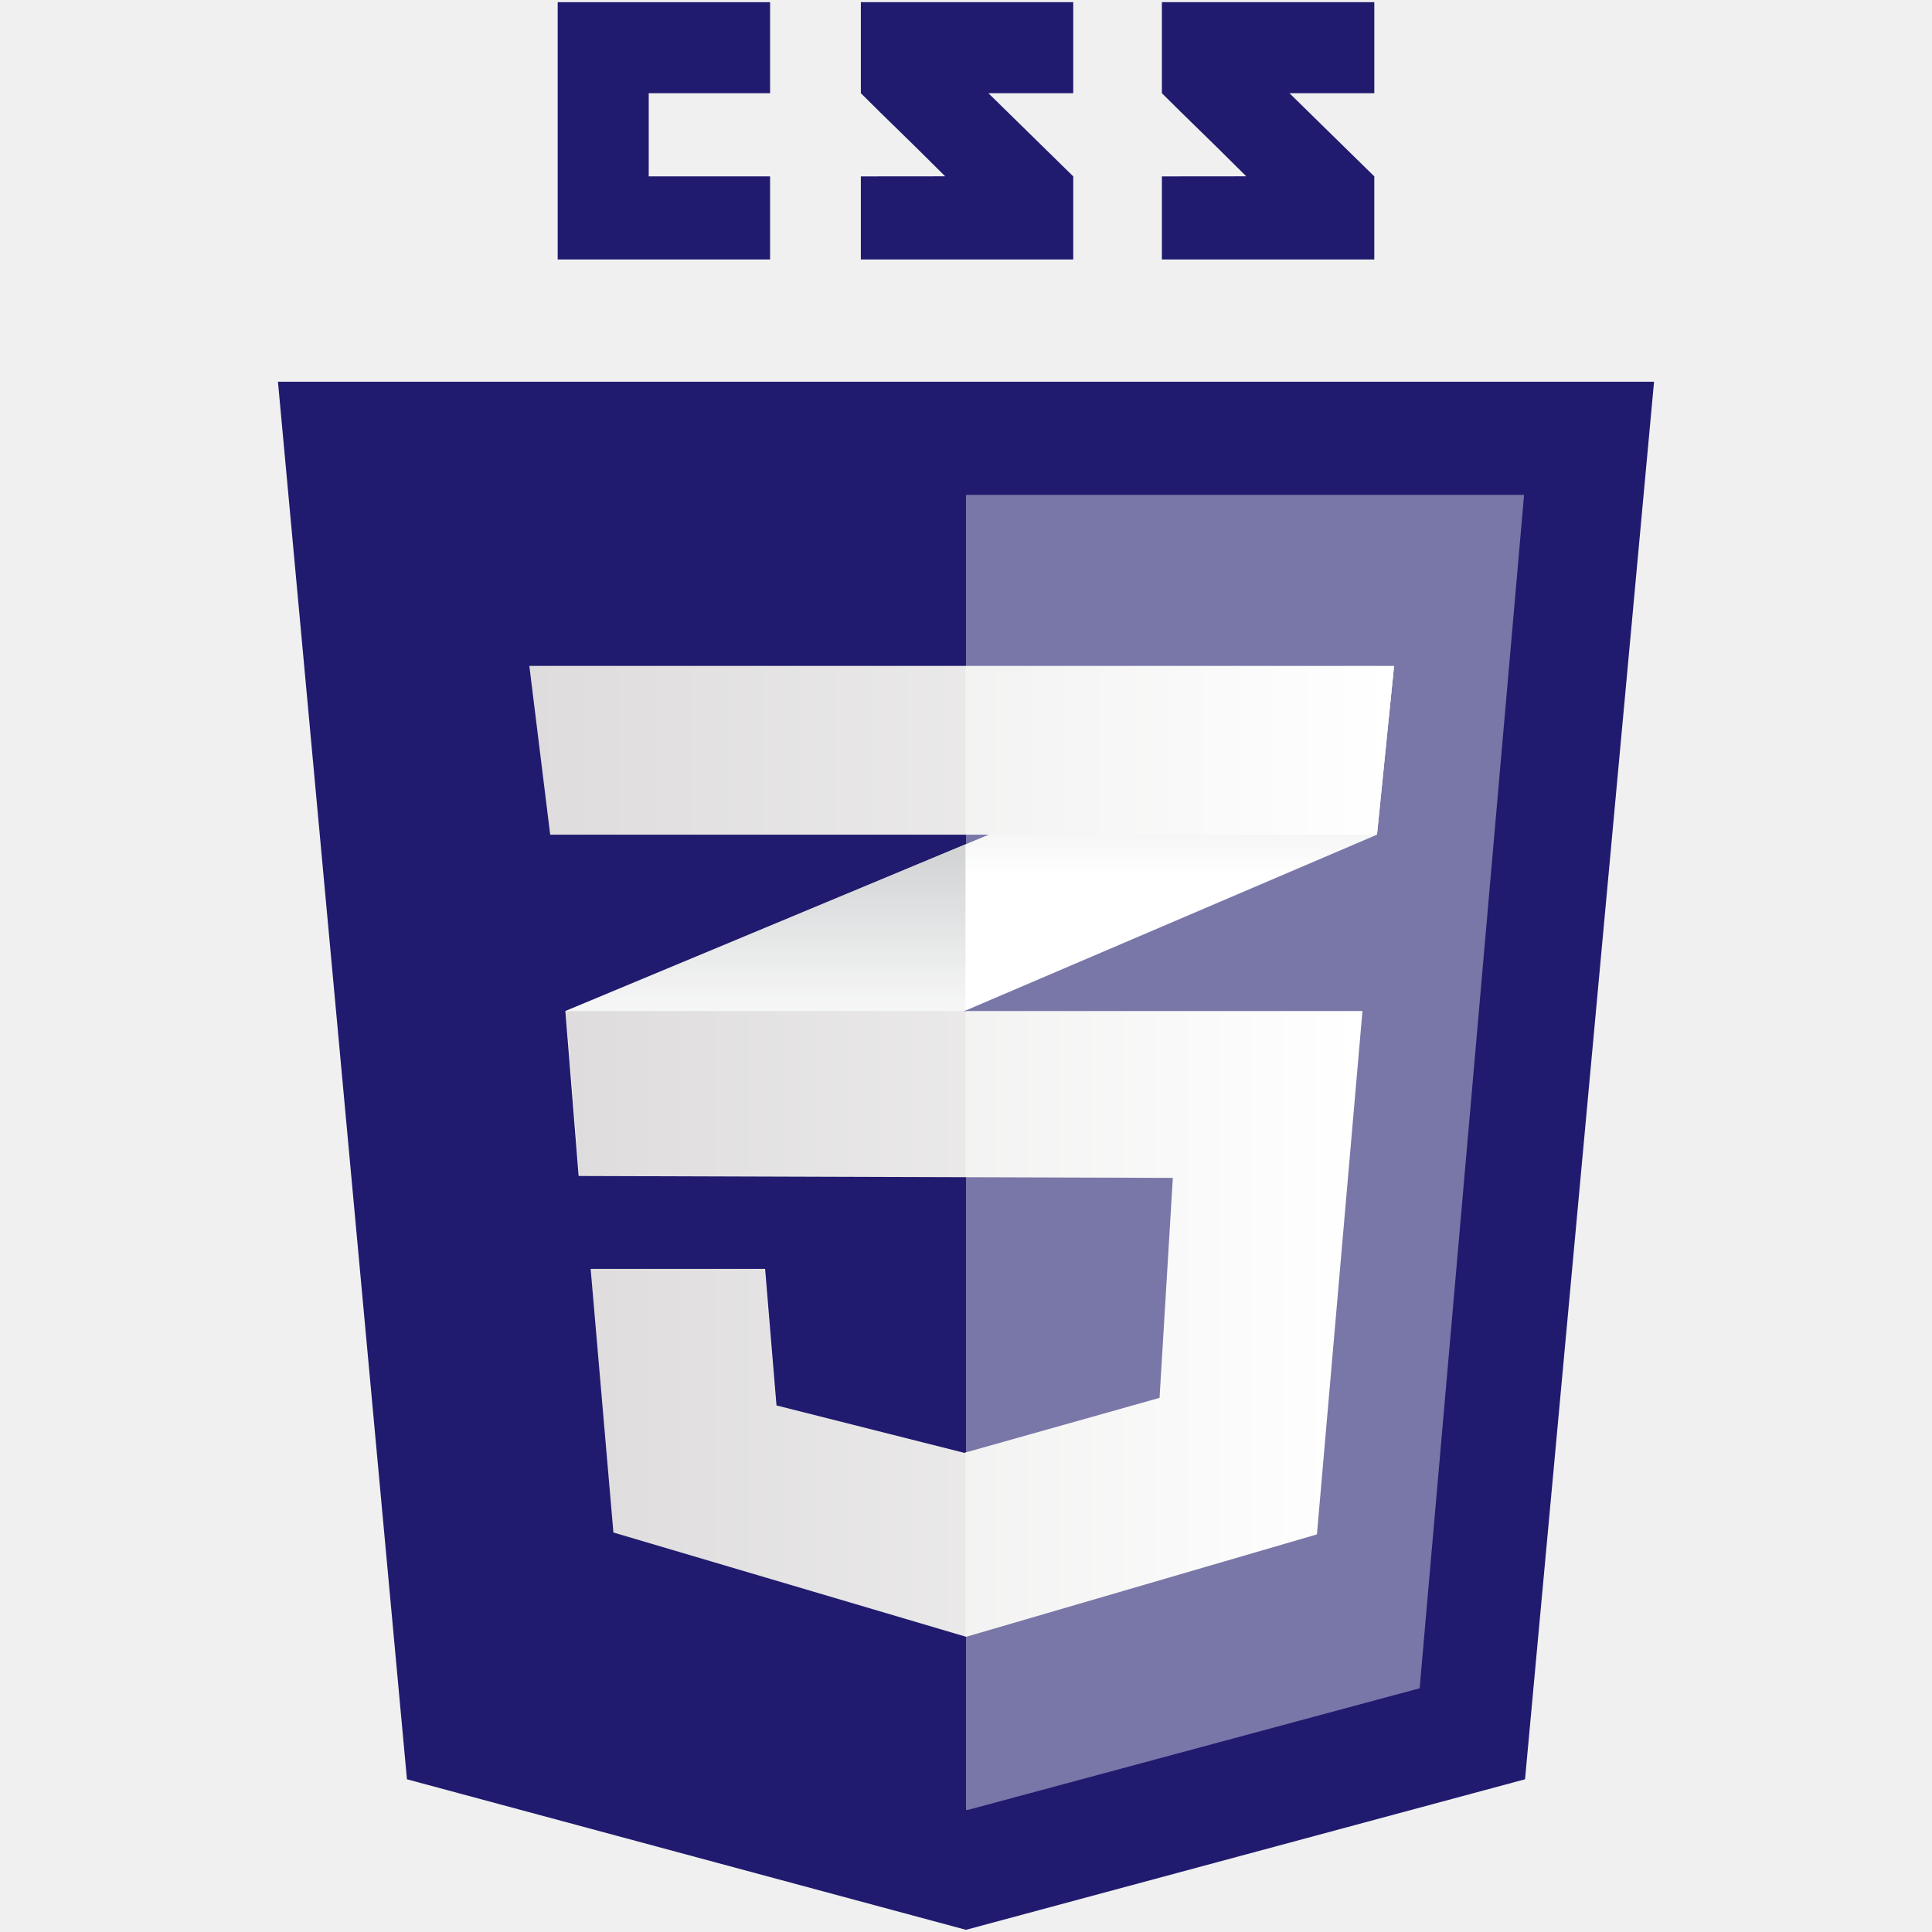
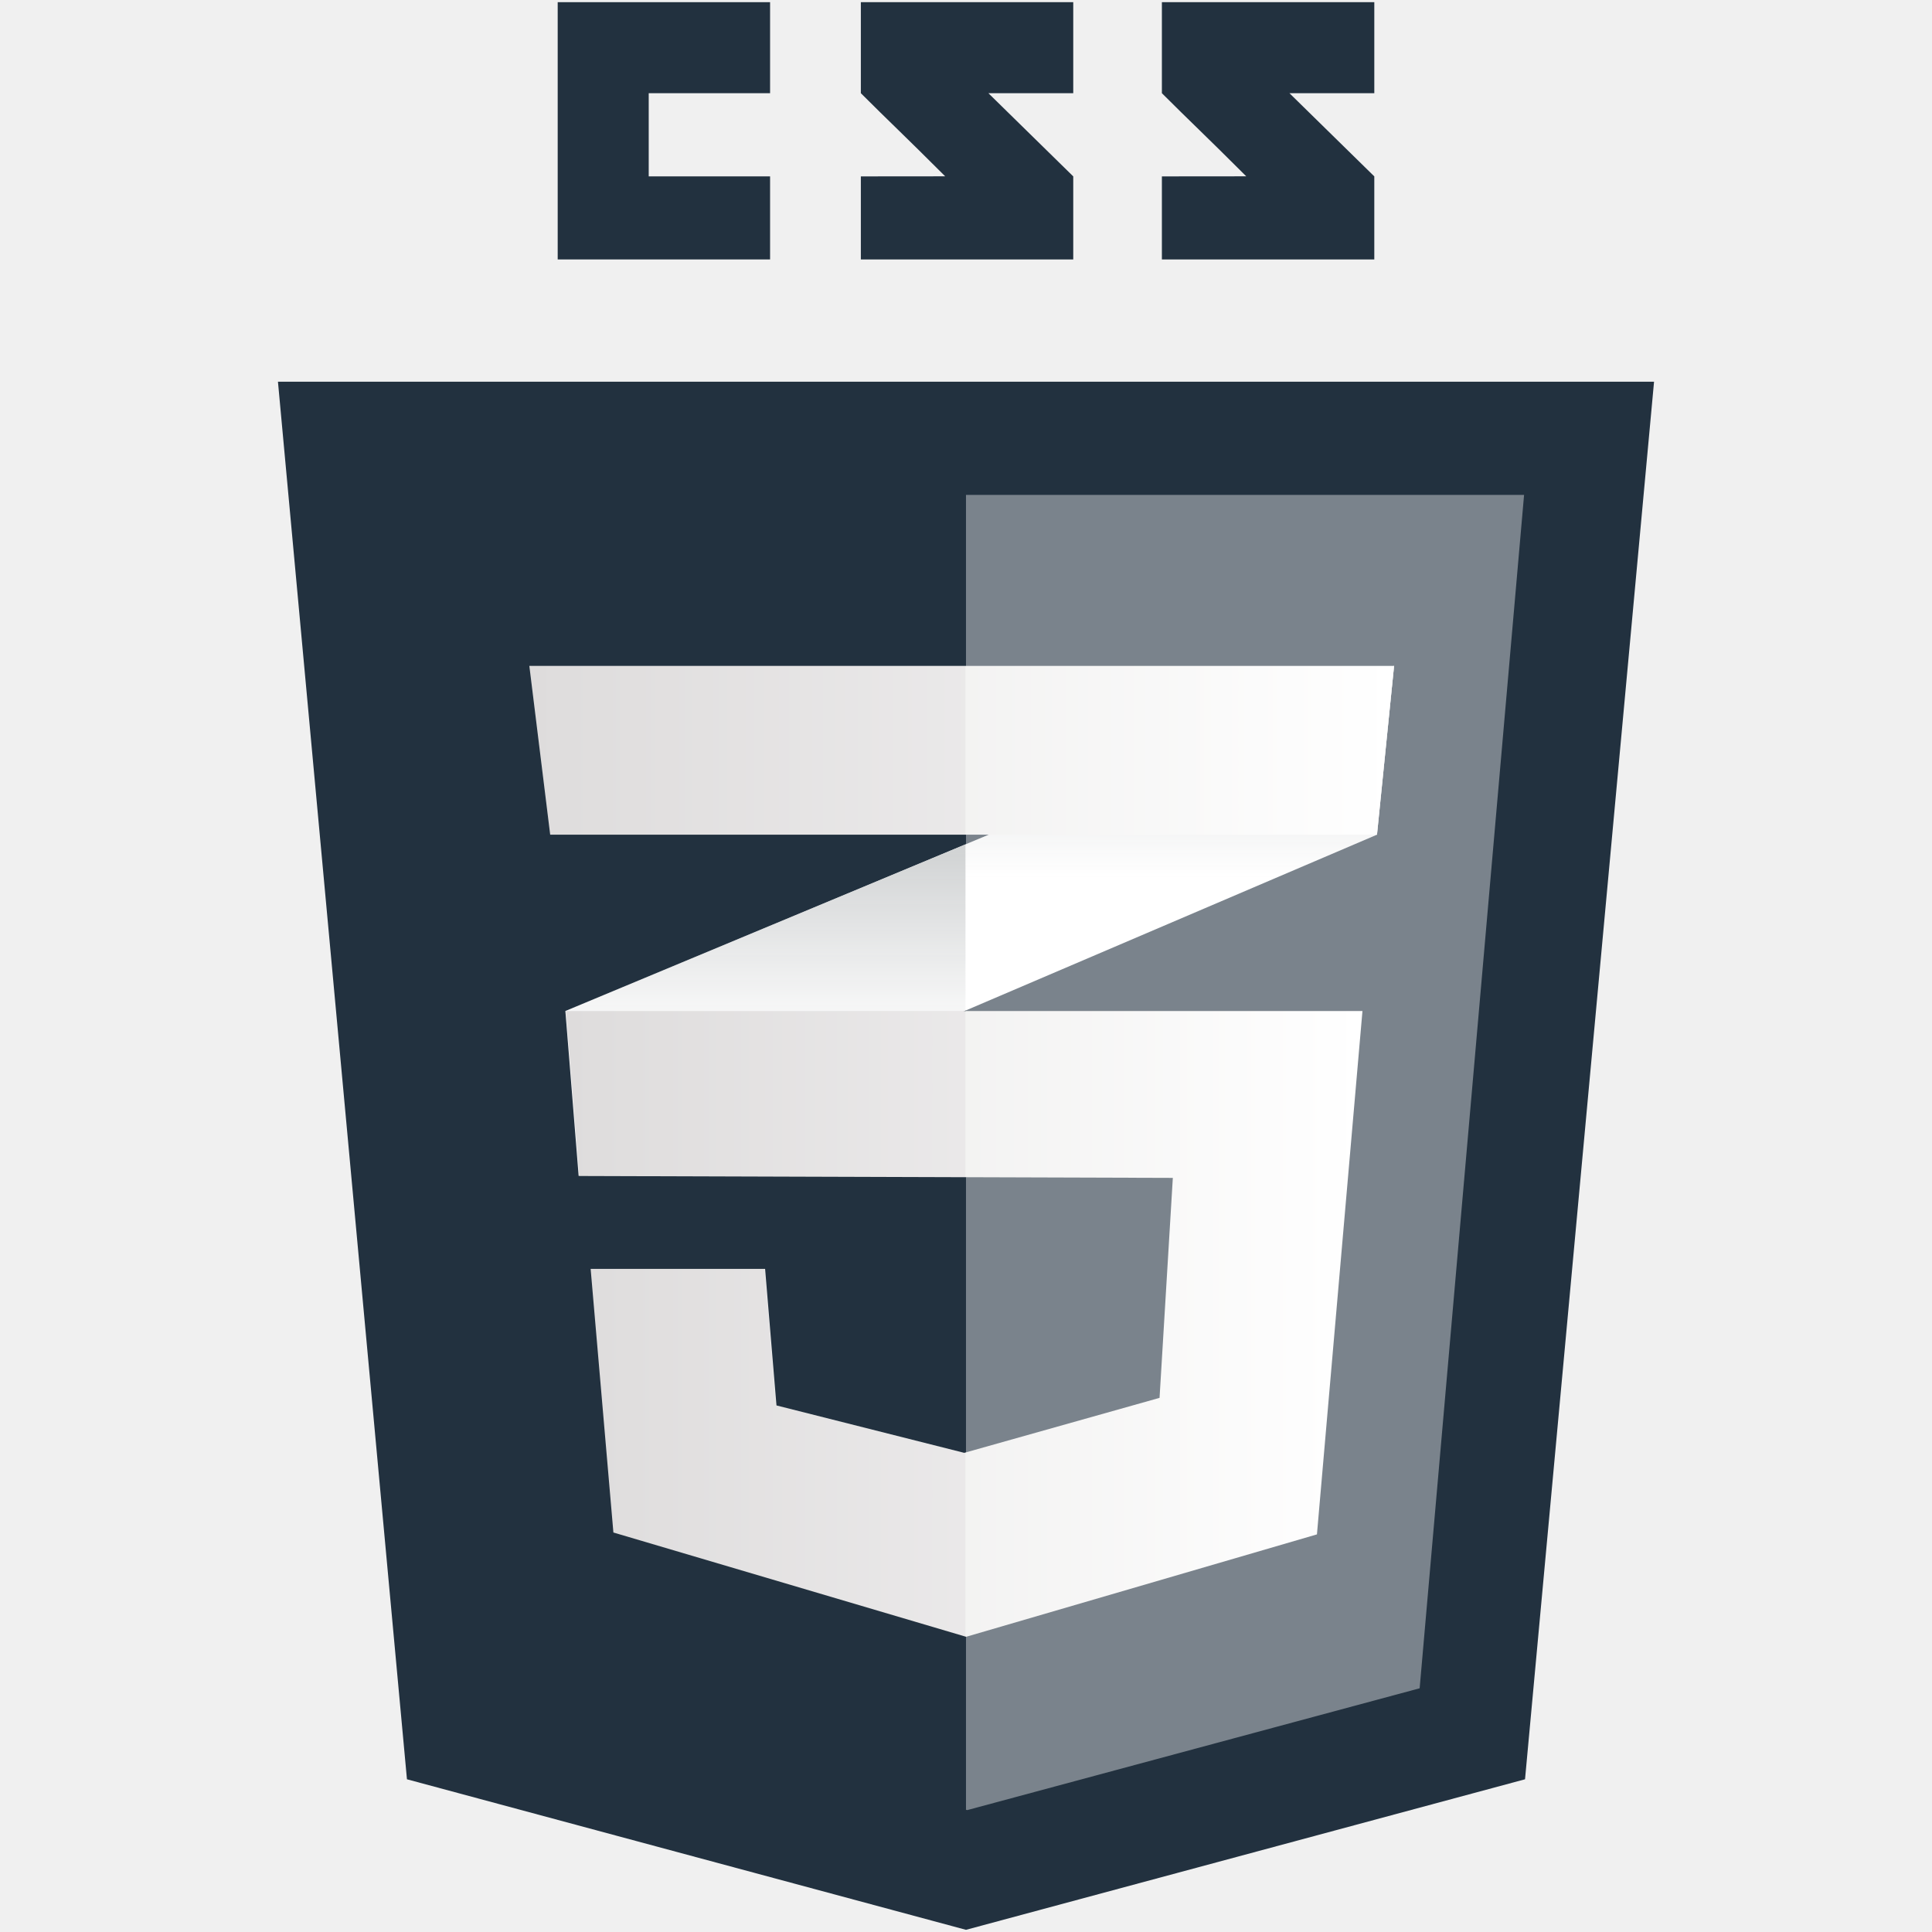
<svg xmlns="http://www.w3.org/2000/svg" version="1.1" id="Layer_1" x="0px" y="0px" width="322.02px" height="322.02px" viewBox="0 0 322.02 322.02" enable-background="new 0 0 322.02 322.02" xml:space="preserve">
-   <polygon fill="#201B6E" points="254.187,296.566 161.009,321.657 67.83,296.566 46.328,63.623 275.692,63.623 " />
-   <polygon opacity="0.4" fill="#FFFFFF" enable-background="new    " points="161.007,82.491 161.007,301.646 161.218,301.702   236.623,281.398 254.028,82.491 " />
+   <polygon fill="#22313F" points="254.187,296.566 161.009,321.657 67.83,296.566 46.328,63.623 275.692,63.623 " />
+   <polygon opacity="0.4" fill="#FFFFFF" enable-background="new    " points="161.007,82.491 161.007,301.646 161.218,301.702  236.623,281.398 254.028,82.491 " />
  <g>
-     <polygon fill="#201B6E" points="108.127,29.399 108.127,15.534 128.355,15.534 128.355,0.363 92.955,0.363 92.955,43.243    128.355,43.243 128.355,29.399  " />
-     <path fill="#201B6E" d="M164.744,15.534h14.142V0.363h-35.402c0,0,0,7.615,0,15.171c4.736,4.737,7.207,7.003,14.057,13.854   c-4.003,0-14.057,0.014-14.057,0.013v13.842h35.402V29.399L164.744,15.534z" />
-     <path fill="#201B6E" d="M214.923,15.534h14.142V0.363H193.66c0,0,0,7.615,0,15.171c4.735,4.737,7.208,7.003,14.059,13.854   c-4.003,0-14.059,0.014-14.059,0.013v13.842h35.404V29.399L214.923,15.534z" />
+     <polygon fill="#22313F" points="108.127,29.399 108.127,15.534 128.355,15.534 128.355,0.363 92.955,0.363 92.955,43.243   128.355,43.243 128.355,29.399  " />
+     <path fill="#22313F" d="M164.744,15.534h14.142V0.363h-35.402c0,0,0,7.615,0,15.171c4.736,4.737,7.207,7.003,14.057,13.854   c-4.003,0-14.057,0.014-14.057,0.013v13.842h35.402V29.399L164.744,15.534z" />
+     <path fill="#22313F" d="M214.923,15.534h14.142V0.363H193.66c0,0,0,7.615,0,15.171c4.735,4.737,7.208,7.003,14.059,13.854   c-4.003,0-14.059,0.014-14.059,0.013v13.842h35.404V29.399L214.923,15.534z" />
  </g>
  <g>
-     <polygon fill="#FFFFFF" points="160.925,140.736 94.234,168.512 96.447,196.011 160.925,168.441 229.513,139.118 232.358,110.987     " />
+     <polygon fill="#FFFFFF" points="160.925,140.736 94.234,168.512 96.447,196.011 160.925,168.441 229.513,139.118 232.358,110.987   " />
    <linearGradient id="SVGID_1_" gradientUnits="userSpaceOnUse" x1="127.579" y1="127.009" x2="127.579" y2="182.284" gradientTransform="matrix(1 0 0 -1 0 323.0195)">
      <stop offset="0.387" style="stop-color:#D0D2D3;stop-opacity:0" />
      <stop offset="1" style="stop-color:#D0D2D3" />
    </linearGradient>
    <polygon fill="url(#SVGID_1_)" points="94.234,168.512 96.447,196.011 160.925,168.441 160.925,140.736  " />
    <linearGradient id="SVGID_2_" gradientUnits="userSpaceOnUse" x1="196.642" y1="154.579" x2="196.642" y2="212.033" gradientTransform="matrix(1 0 0 -1 0 323.0195)">
      <stop offset="0.387" style="stop-color:#D0D2D3;stop-opacity:0" />
      <stop offset="1" style="stop-color:#D0D2D3" />
    </linearGradient>
    <polygon fill="url(#SVGID_2_)" points="232.358,110.987 160.925,140.736 160.925,168.441 229.513,139.118  " />
    <linearGradient id="SVGID_3_" gradientUnits="userSpaceOnUse" x1="94.337" y1="102.356" x2="227.091" y2="102.356" gradientTransform="matrix(1 0 0 -1 0 323.0195)">
      <stop offset="0" style="stop-color:#E7E6E5" />
      <stop offset="1" style="stop-color:#FFFFFF" />
    </linearGradient>
-     <polygon fill="url(#SVGID_3_)" points="94.337,168.512 96.55,196.011 195.483,196.327 193.271,232.991 160.716,242.157    129.42,234.255 127.524,211.498 98.446,211.498 102.239,255.432 161.031,272.816 219.504,255.747 227.091,168.512  " />
+     <polygon fill="url(#SVGID_3_)" points="94.337,168.512 96.55,196.011 195.483,196.327 193.271,232.991 160.716,242.157   129.42,234.255 127.524,211.498 98.446,211.498 102.239,255.432 161.031,272.816 219.504,255.747 227.091,168.512  " />
    <g opacity="0.05">
      <polygon fill="#231F20" points="160.925,168.512 94.234,168.512 96.447,196.011 160.925,196.216   " />
-       <polygon fill="#231F20" points="160.925,242.068 160.61,242.157 129.319,234.255 127.422,211.498 98.344,211.498 102.136,255.432     160.925,272.816   " />
+       <polygon fill="#231F20" points="160.925,242.068 160.61,242.157 129.319,234.255 127.422,211.498 98.344,211.498 102.136,255.432    160.925,272.816   " />
    </g>
    <linearGradient id="SVGID_4_" gradientUnits="userSpaceOnUse" x1="88.229" y1="197.967" x2="232.358" y2="197.967" gradientTransform="matrix(1 0 0 -1 0 323.0195)">
      <stop offset="0" style="stop-color:#E7E6E5" />
      <stop offset="1" style="stop-color:#FFFFFF" />
    </linearGradient>
    <polygon fill="url(#SVGID_4_)" points="88.229,110.987 232.358,110.987 229.513,139.118 91.705,139.118  " />
-     <polygon opacity="0.05" fill="#231F20" enable-background="new    " points="160.925,110.987 88.229,110.987 91.705,139.118    160.925,139.118  " />
+     <polygon opacity="0.05" fill="#231F20" enable-background="new    " points="160.925,110.987 88.229,110.987 91.705,139.118   160.925,139.118  " />
  </g>
</svg>
